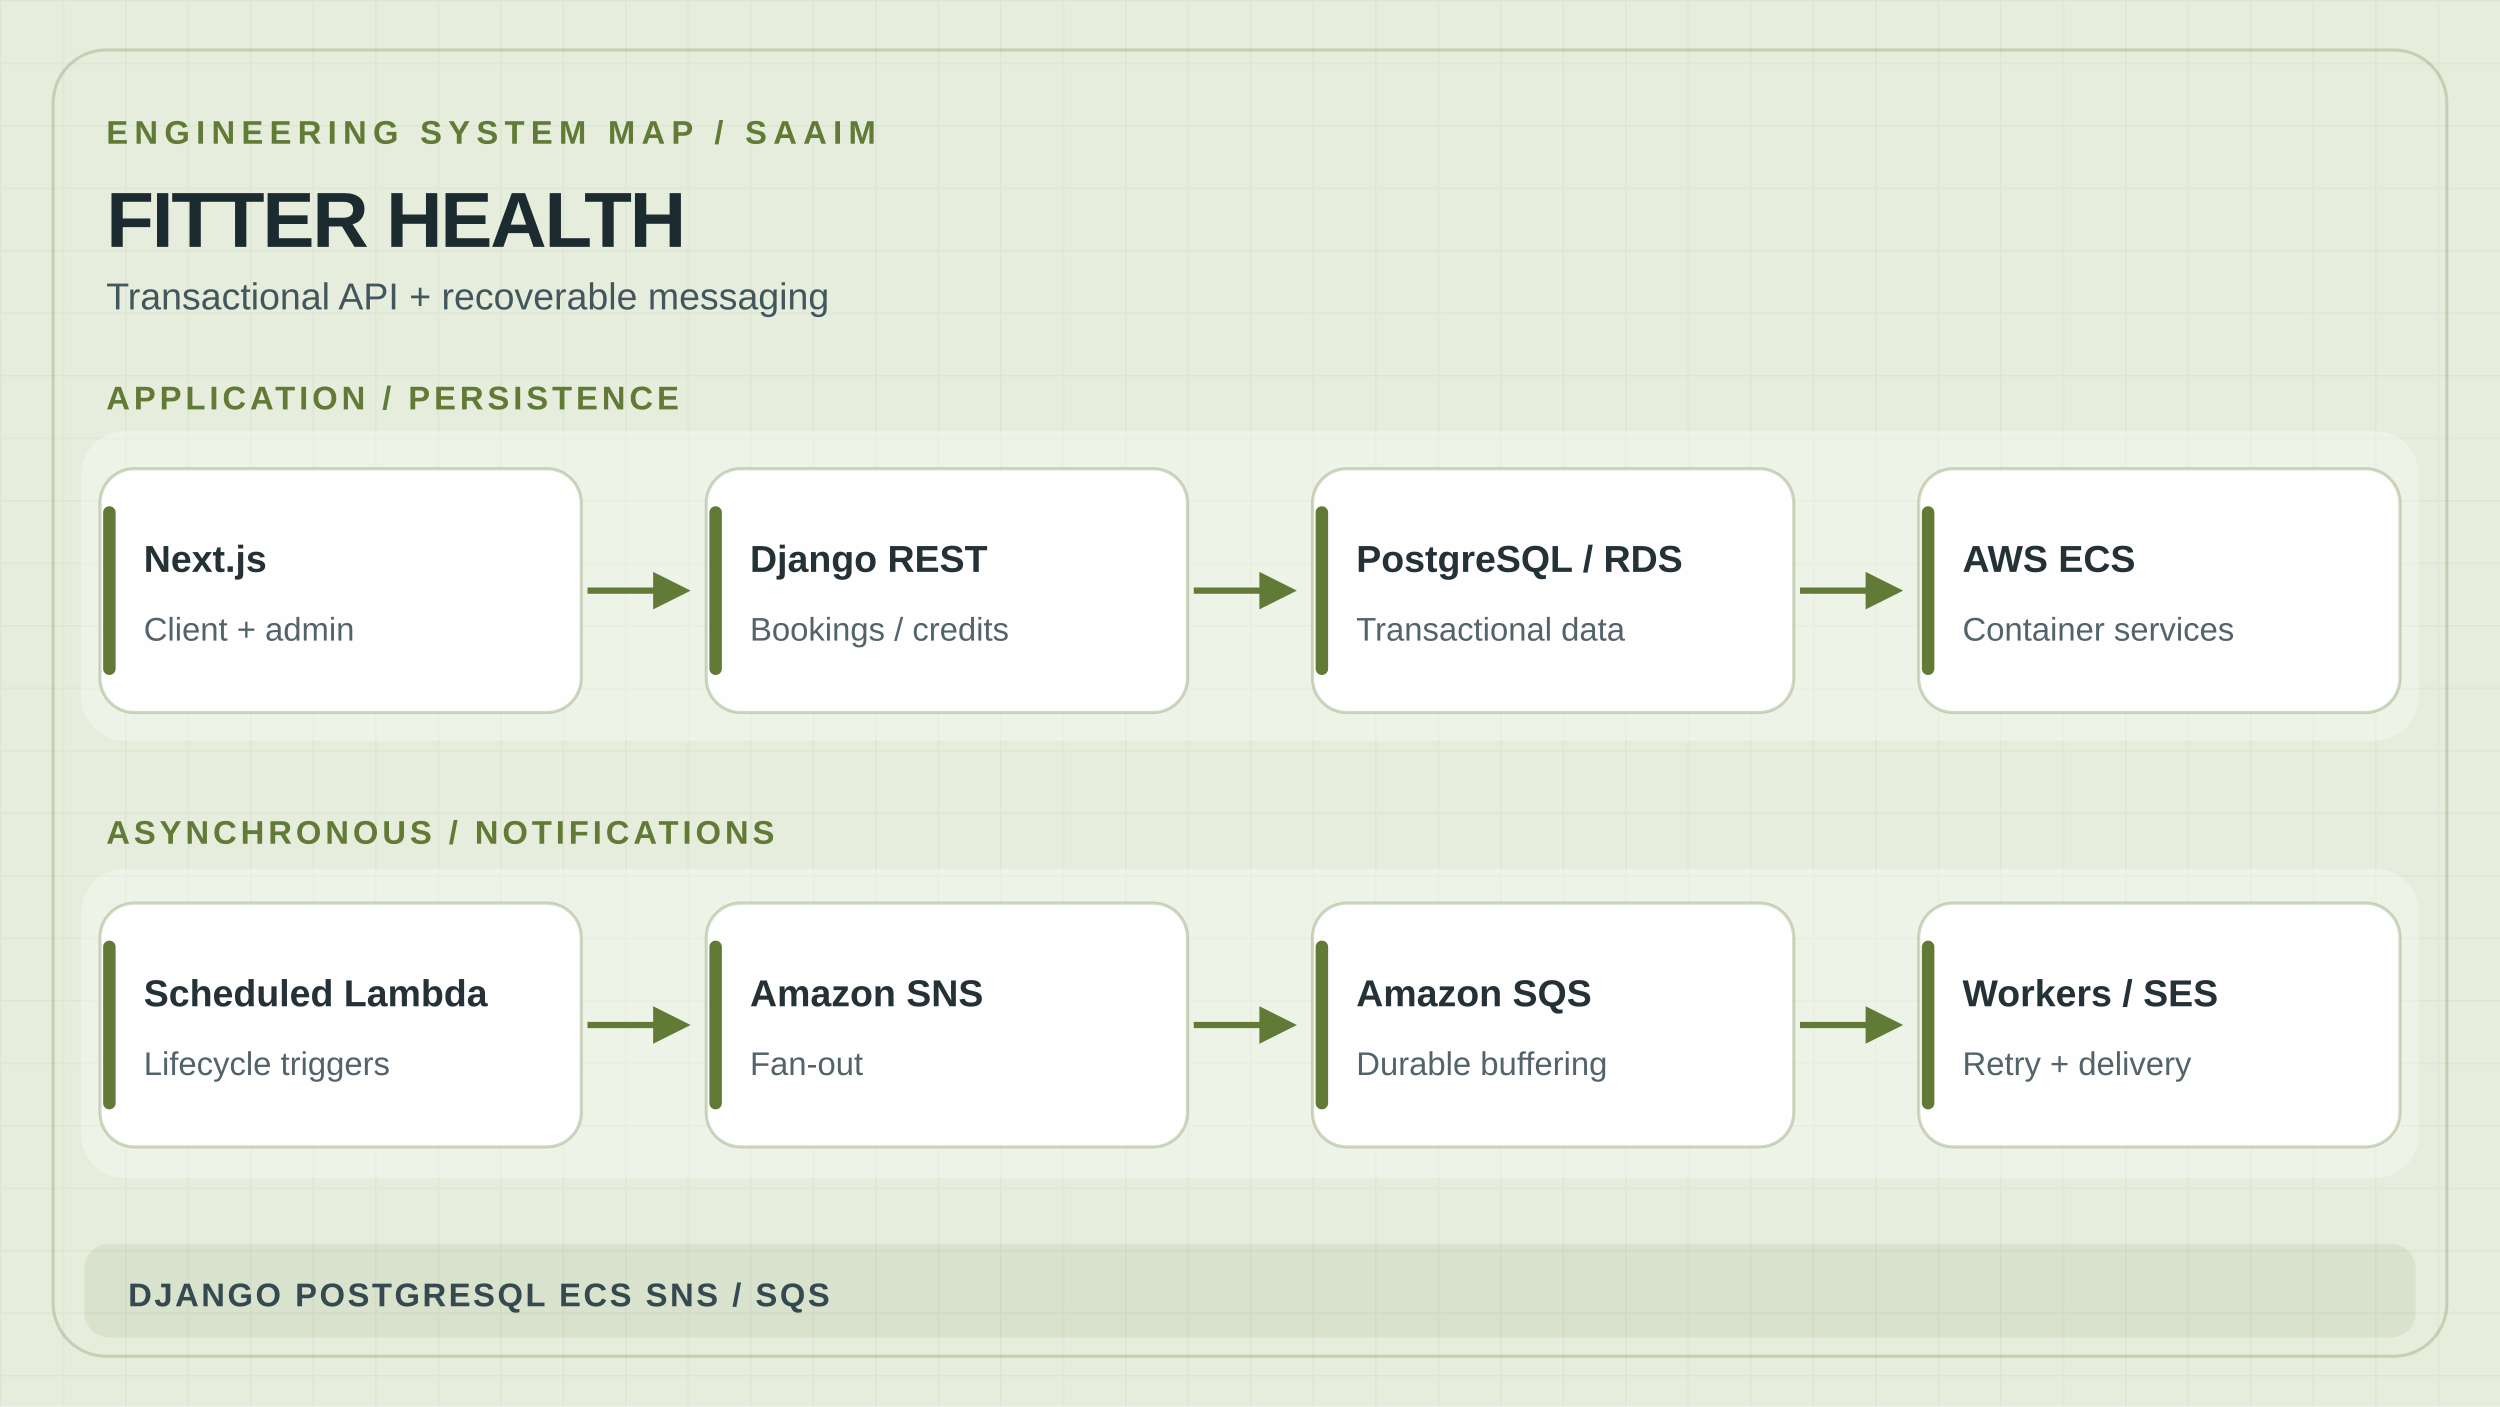
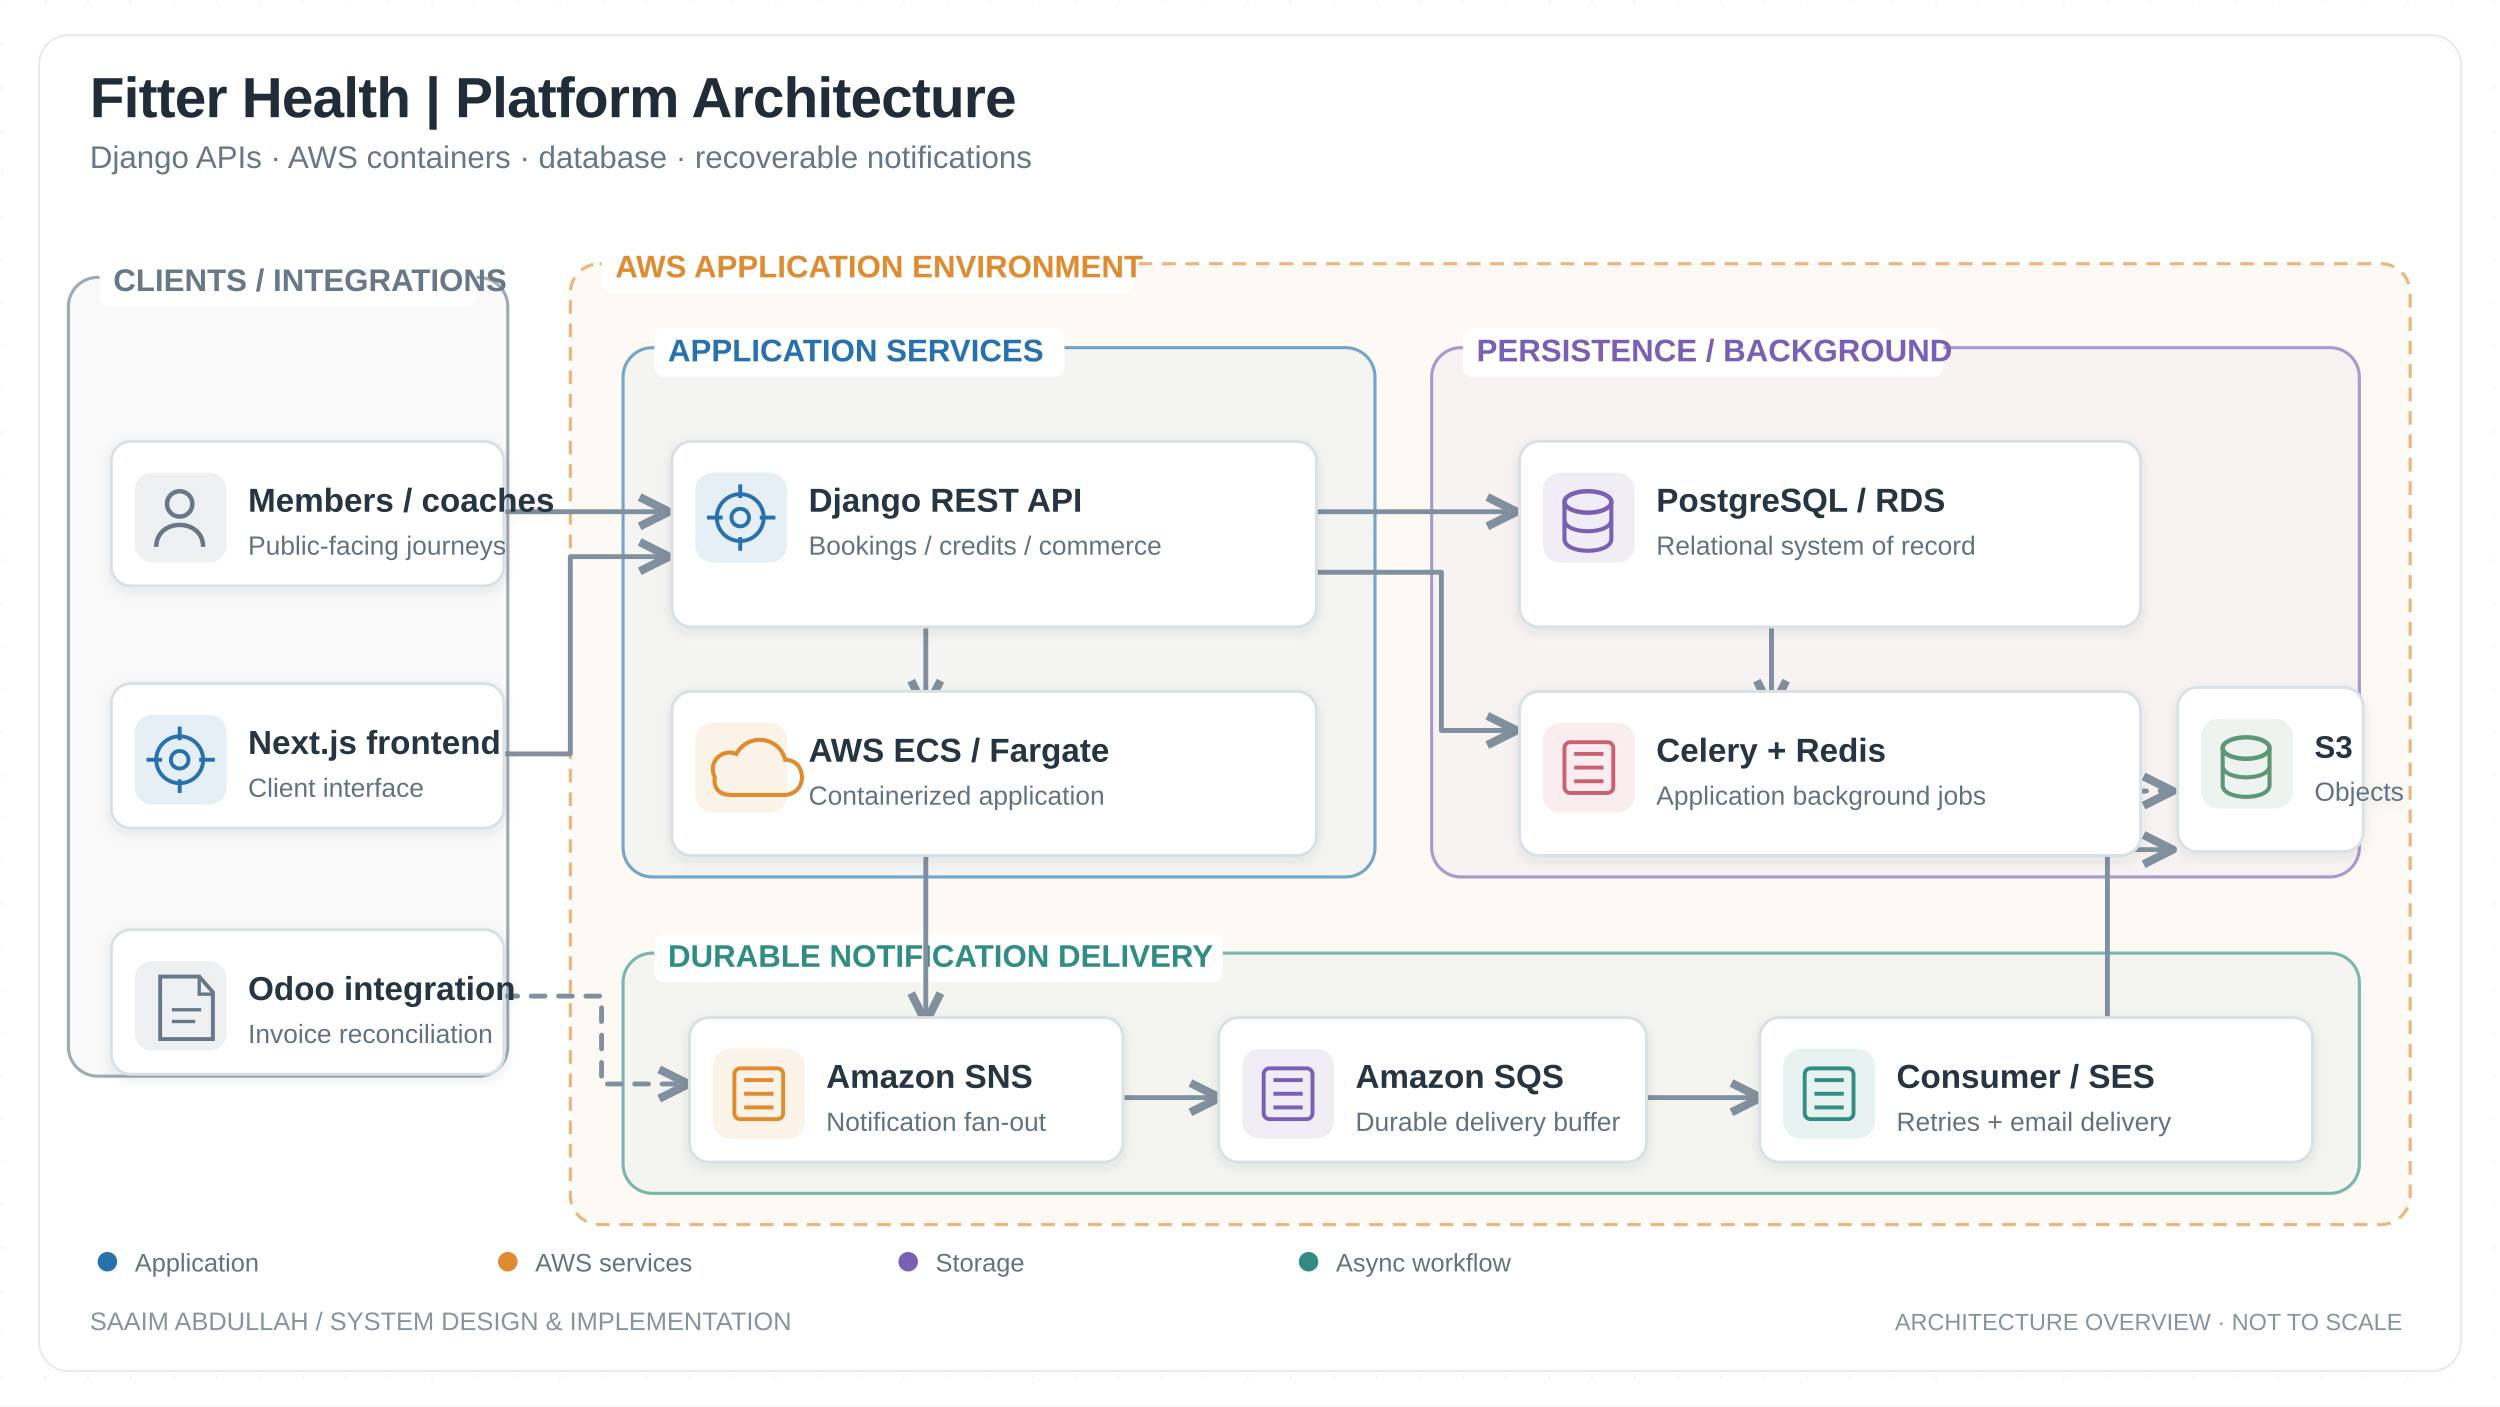
- <svg xmlns="http://www.w3.org/2000/svg" width="800" height="450" viewBox="0 0 800 450" role="img" aria-labelledby="title desc">
+ <svg xmlns="http://www.w3.org/2000/svg" width="1280" height="720" viewBox="0 0 1280 720" role="img" aria-labelledby="t d">
  <defs>
-     <marker id="arrow" markerWidth="6" markerHeight="6" refX="4.5" refY="3" orient="auto">
-       <path d="M0 0 L6 3 L0 6 Z" fill="#617b36" />
+     <filter id="sh" x="-10%" y="-20%" width="120%" height="150%">
+       <feDropShadow dx="0" dy="2" stdDeviation="3" flood-color="#1b324c" flood-opacity=".09" />
+     </filter>
+     <marker id="arr" markerWidth="8" markerHeight="8" refX="6.8" refY="4" orient="auto" markerUnits="strokeWidth">
+       <path d="M1 1L7 4L1 7" fill="none" stroke="#82909e" stroke-width="1.7" stroke-linejoin="round" />
    </marker>
-     <pattern id="grid" width="20" height="20" patternUnits="userSpaceOnUse">
-       <path d="M20 0H0V20" fill="none" stroke="#617b36" stroke-opacity=".055" />
+     <pattern id="p" width="22" height="22" patternUnits="userSpaceOnUse">
+       <circle cx="1" cy="1" r=".8" fill="#e1e5ea" />
    </pattern>
  </defs>
-   <rect width="800" height="450" fill="#e6eddd" />
-   <rect width="800" height="450" fill="url(#grid)" />
-   <rect x="17" y="16" width="766" height="418" rx="17" fill="none" stroke="#617b36" stroke-opacity=".25" />
-   <text x="34" y="46" fill="#617b36" font-family="Arial,Helvetica,sans-serif" font-size="10.5" font-weight="700" letter-spacing="2">ENGINEERING SYSTEM MAP / SAAIM</text>
-   <text x="34" y="79" fill="#1c2b30" font-family="Arial,Helvetica,sans-serif" font-size="25" font-weight="800" letter-spacing="-.7">FITTER HEALTH</text>
-   <text x="34" y="99" fill="#41565d" font-family="Arial,Helvetica,sans-serif" font-size="12">Transactional API + recoverable messaging</text>
-   <g font-family="Arial,Helvetica,sans-serif">
-     <text x="34" y="131" fill="#617b36" font-size="10.5" font-weight="700" letter-spacing="1.25">APPLICATION / PERSISTENCE</text>
-     <rect x="26" y="138" width="748" height="99" rx="14" fill="#ffffff" fill-opacity=".33" />
-     <g>
-       <rect x="32" y="150" width="154" height="78" rx="11" fill="#ffffff" fill-opacity=".94" stroke="#617b36" stroke-opacity=".29" />
-       <rect x="33" y="162" width="4" height="54" rx="2" fill="#617b36" />
-       <text x="46" y="183" font-size="12" font-weight="700" fill="#243136">Next.js</text>
-       <text x="46" y="205" font-size="10.5" fill="#52636a">Client + admin</text>
-     </g>
-     <g>
-       <rect x="226" y="150" width="154" height="78" rx="11" fill="#ffffff" fill-opacity=".94" stroke="#617b36" stroke-opacity=".29" />
-       <rect x="227" y="162" width="4" height="54" rx="2" fill="#617b36" />
-       <text x="240" y="183" font-size="12" font-weight="700" fill="#243136">Django REST</text>
-       <text x="240" y="205" font-size="10.5" fill="#52636a">Bookings / credits</text>
-     </g>
-     <g>
-       <rect x="420" y="150" width="154" height="78" rx="11" fill="#ffffff" fill-opacity=".94" stroke="#617b36" stroke-opacity=".29" />
-       <rect x="421" y="162" width="4" height="54" rx="2" fill="#617b36" />
-       <text x="434" y="183" font-size="12" font-weight="700" fill="#243136">PostgreSQL / RDS</text>
-       <text x="434" y="205" font-size="10.5" fill="#52636a">Transactional data</text>
-     </g>
-     <g>
-       <rect x="614" y="150" width="154" height="78" rx="11" fill="#ffffff" fill-opacity=".94" stroke="#617b36" stroke-opacity=".29" />
-       <rect x="615" y="162" width="4" height="54" rx="2" fill="#617b36" />
-       <text x="628" y="183" font-size="12" font-weight="700" fill="#243136">AWS ECS</text>
-       <text x="628" y="205" font-size="10.5" fill="#52636a">Container services</text>
-     </g>
-     <path d="M188 189 H218" stroke="#617b36" stroke-width="2" fill="none" marker-end="url(#arrow)" />
-     <path d="M382 189 H412" stroke="#617b36" stroke-width="2" fill="none" marker-end="url(#arrow)" />
-     <path d="M576 189 H606" stroke="#617b36" stroke-width="2" fill="none" marker-end="url(#arrow)" />
-     <text x="34" y="270" fill="#617b36" font-size="10.5" font-weight="700" letter-spacing="1.25">ASYNCHRONOUS / NOTIFICATIONS</text>
-     <rect x="26" y="278" width="748" height="99" rx="14" fill="#ffffff" fill-opacity=".33" />
-     <g>
-       <rect x="32" y="289" width="154" height="78" rx="11" fill="#ffffff" fill-opacity=".94" stroke="#617b36" stroke-opacity=".29" />
-       <rect x="33" y="301" width="4" height="54" rx="2" fill="#617b36" />
-       <text x="46" y="322" font-size="12" font-weight="700" fill="#243136">Scheduled Lambda</text>
-       <text x="46" y="344" font-size="10.5" fill="#52636a">Lifecycle triggers</text>
-     </g>
-     <g>
-       <rect x="226" y="289" width="154" height="78" rx="11" fill="#ffffff" fill-opacity=".94" stroke="#617b36" stroke-opacity=".29" />
-       <rect x="227" y="301" width="4" height="54" rx="2" fill="#617b36" />
-       <text x="240" y="322" font-size="12" font-weight="700" fill="#243136">Amazon SNS</text>
-       <text x="240" y="344" font-size="10.5" fill="#52636a">Fan-out</text>
-     </g>
-     <g>
-       <rect x="420" y="289" width="154" height="78" rx="11" fill="#ffffff" fill-opacity=".94" stroke="#617b36" stroke-opacity=".29" />
-       <rect x="421" y="301" width="4" height="54" rx="2" fill="#617b36" />
-       <text x="434" y="322" font-size="12" font-weight="700" fill="#243136">Amazon SQS</text>
-       <text x="434" y="344" font-size="10.5" fill="#52636a">Durable buffering</text>
-     </g>
-     <g>
-       <rect x="614" y="289" width="154" height="78" rx="11" fill="#ffffff" fill-opacity=".94" stroke="#617b36" stroke-opacity=".29" />
-       <rect x="615" y="301" width="4" height="54" rx="2" fill="#617b36" />
-       <text x="628" y="322" font-size="12" font-weight="700" fill="#243136">Workers / SES</text>
-       <text x="628" y="344" font-size="10.5" fill="#52636a">Retry + delivery</text>
-     </g>
-     <path d="M188 328 H218" stroke="#617b36" stroke-width="2" fill="none" marker-end="url(#arrow)" />
-     <path d="M382 328 H412" stroke="#617b36" stroke-width="2" fill="none" marker-end="url(#arrow)" />
-     <path d="M576 328 H606" stroke="#617b36" stroke-width="2" fill="none" marker-end="url(#arrow)" />
-     <rect x="27" y="398" width="746" height="30" rx="8" fill="#617b36" fill-opacity=".10" />
-     <text x="41" y="418" font-size="10.5" font-weight="700" letter-spacing=".8" fill="#354a50">DJANGO   POSTGRESQL   ECS   SNS / SQS</text>
+   <rect width="1280" height="720" fill="#ffffff" />
+   <rect width="1280" height="720" fill="url(#p)" opacity=".38" />
+   <rect x="20" y="18" width="1240" height="684" fill="#fff" stroke="#e6e9ed" rx="15" />
+   <text x="46" y="60" font-family="Arial,Helvetica,sans-serif" font-size="29" font-weight="750" letter-spacing="-.4" fill="#202c37">Fitter Health | Platform Architecture</text>
+   <text x="46" y="86" font-family="Arial,Helvetica,sans-serif" font-size="16" fill="#667788">Django APIs · AWS containers · database · recoverable notifications</text>
+   <g>
+     <rect x="35" y="142" width="225" height="409" rx="15" fill="#687889" fill-opacity=".040" stroke="#687889" stroke-opacity=".62" stroke-width="1.6" />
+     <rect x="51" y="132" width="193" height="25" rx="5" fill="#fff" />
+     <text x="58" y="149" font-family="Arial,Helvetica,sans-serif" font-size="16" font-weight="700" fill="#687889">CLIENTS / INTEGRATIONS</text>
  </g>
+   <g>
+     <rect x="292" y="135" width="942" height="492" rx="15" fill="#df8b2f" fill-opacity=".040" stroke="#df8b2f" stroke-opacity=".62" stroke-width="1.6" stroke-dasharray="7 5" />
+     <rect x="308" y="125" width="273" height="25" rx="5" fill="#fff" />
+     <text x="315" y="142" font-family="Arial,Helvetica,sans-serif" font-size="16" font-weight="700" fill="#df8b2f">AWS APPLICATION ENVIRONMENT</text>
+   </g>
+   <g>
+     <rect x="319" y="178" width="385" height="271" rx="15" fill="#2671ae" fill-opacity=".040" stroke="#2671ae" stroke-opacity=".62" stroke-width="1.6" />
+     <rect x="335" y="168" width="210" height="25" rx="5" fill="#fff" />
+     <text x="342" y="185" font-family="Arial,Helvetica,sans-serif" font-size="16" font-weight="700" fill="#2671ae">APPLICATION SERVICES</text>
+   </g>
+   <g>
+     <rect x="733" y="178" width="475" height="271" rx="15" fill="#7960b5" fill-opacity=".040" stroke="#7960b5" stroke-opacity=".62" stroke-width="1.6" />
+     <rect x="749" y="168" width="246" height="25" rx="5" fill="#fff" />
+     <text x="756" y="185" font-family="Arial,Helvetica,sans-serif" font-size="16" font-weight="700" fill="#7960b5">PERSISTENCE / BACKGROUND</text>
+   </g>
+   <g>
+     <rect x="319" y="488" width="889" height="123" rx="15" fill="#318d84" fill-opacity=".040" stroke="#318d84" stroke-opacity=".62" stroke-width="1.6" />
+     <rect x="335" y="478" width="291" height="25" rx="5" fill="#fff" />
+     <text x="342" y="495" font-family="Arial,Helvetica,sans-serif" font-size="16" font-weight="700" fill="#318d84">DURABLE NOTIFICATION DELIVERY</text>
+   </g>
+   <g>
+     <path d="M258 262H342" fill="none" stroke="#81909e" stroke-width="2.5" stroke-linecap="round" stroke-linejoin="round" marker-end="url(#arr)" />
+   </g>
+   <g>
+     <path d="M258 386H292V285H342" fill="none" stroke="#81909e" stroke-width="2.5" stroke-linecap="round" stroke-linejoin="round" marker-end="url(#arr)" />
+   </g>
+   <g>
+     <path d="M674 262H776" fill="none" stroke="#81909e" stroke-width="2.5" stroke-linecap="round" stroke-linejoin="round" marker-end="url(#arr)" />
+   </g>
+   <g>
+     <path d="M674 293H738V374H776" fill="none" stroke="#81909e" stroke-width="2.5" stroke-linecap="round" stroke-linejoin="round" marker-end="url(#arr)" />
+   </g>
+   <g>
+     <path d="M474 321V363" fill="none" stroke="#81909e" stroke-width="2.5" stroke-linecap="round" stroke-linejoin="round" marker-end="url(#arr)" />
+   </g>
+   <g>
+     <path d="M907 321V363" fill="none" stroke="#81909e" stroke-width="2.5" stroke-linecap="round" stroke-linejoin="round" marker-end="url(#arr)" />
+   </g>
+   <g>
+     <path d="M474 438V523" fill="none" stroke="#81909e" stroke-width="2.5" stroke-linecap="round" stroke-linejoin="round" marker-end="url(#arr)" />
+   </g>
+   <g>
+     <path d="M575 562H624" fill="none" stroke="#81909e" stroke-width="2.5" stroke-linecap="round" stroke-linejoin="round" marker-end="url(#arr)" />
+   </g>
+   <g>
+     <path d="M843 562H901" fill="none" stroke="#81909e" stroke-width="2.5" stroke-linecap="round" stroke-linejoin="round" marker-end="url(#arr)" />
+   </g>
+   <g>
+     <path d="M1079 520V435H1112" fill="none" stroke="#81909e" stroke-width="2.5" stroke-linecap="round" stroke-linejoin="round" marker-end="url(#arr)" />
+   </g>
+   <g>
+     <path d="M1064 405H1112" fill="none" stroke="#81909e" stroke-width="2.5" stroke-linecap="round" stroke-linejoin="round" marker-end="url(#arr)" stroke-dasharray="7 7" />
+   </g>
+   <g>
+     <path d="M258 510H308V555H352" fill="none" stroke="#81909e" stroke-width="2.5" stroke-linecap="round" stroke-linejoin="round" marker-end="url(#arr)" stroke-dasharray="7 7" />
+   </g>
+   <g id="users" filter="url(#sh)">
+     <rect x="57" y="226" width="201" height="74" rx="10" fill="#fff" stroke="#d9e0e6" stroke-width="1.5" />
+     <rect x="69" y="242" width="47" height="46" rx="9" fill="#687889" fill-opacity=".11" />
+     <circle cx="92" cy="258" r="6.5" fill="none" stroke="#687889" stroke-width="2.3" />
+     <path d="M80 280c0-15 24-15 24 0" fill="none" stroke="#687889" stroke-width="2.3" />
+     <text x="127" y="262" font-family="Arial,Helvetica,sans-serif" font-weight="700" font-size="17" fill="#273442">Members / coaches</text>
+     <text x="127" y="284" font-family="Arial,Helvetica,sans-serif" font-size="13.5" fill="#627282">Public-facing journeys</text>
+   </g>
+   <g id="next" filter="url(#sh)">
+     <rect x="57" y="350" width="201" height="74" rx="10" fill="#fff" stroke="#d9e0e6" stroke-width="1.5" />
+     <rect x="69" y="366" width="47" height="46" rx="9" fill="#2671ae" fill-opacity=".11" />
+     <circle cx="92" cy="389" r="12" fill="none" stroke="#2671ae" stroke-width="2" />
+     <circle cx="92" cy="389" r="4.5" fill="none" stroke="#2671ae" stroke-width="2" />
+     <path d="M92 372v7m0 20v7m-17-17h8m19 0h8" stroke="#2671ae" stroke-width="2" />
+     <text x="127" y="386" font-family="Arial,Helvetica,sans-serif" font-weight="700" font-size="17" fill="#273442">Next.js frontend</text>
+     <text x="127" y="408" font-family="Arial,Helvetica,sans-serif" font-size="13.5" fill="#627282">Client interface</text>
+   </g>
+   <g id="odoo" filter="url(#sh)">
+     <rect x="57" y="476" width="201" height="74" rx="10" fill="#fff" stroke="#d9e0e6" stroke-width="1.5" />
+     <rect x="69" y="492" width="47" height="46" rx="9" fill="#687889" fill-opacity=".11" />
+     <path d="M82 500h20l7 8v24H82Z" fill="none" stroke="#687889" stroke-width="2" />
+     <path d="M102 500v9h7M88 517h15M88 523h12" fill="none" stroke="#687889" stroke-width="1.7" />
+     <text x="127" y="512" font-family="Arial,Helvetica,sans-serif" font-weight="700" font-size="17" fill="#273442">Odoo integration</text>
+     <text x="127" y="534" font-family="Arial,Helvetica,sans-serif" font-size="13.5" fill="#627282">Invoice reconciliation</text>
+   </g>
+   <g id="api" filter="url(#sh)">
+     <rect x="344" y="226" width="330" height="95" rx="10" fill="#fff" stroke="#d9e0e6" stroke-width="1.5" />
+     <rect x="356" y="242" width="47" height="46" rx="9" fill="#2671ae" fill-opacity=".11" />
+     <circle cx="379" cy="265" r="12" fill="none" stroke="#2671ae" stroke-width="2" />
+     <circle cx="379" cy="265" r="4.5" fill="none" stroke="#2671ae" stroke-width="2" />
+     <path d="M379 248v7m0 20v7m-17-17h8m19 0h8" stroke="#2671ae" stroke-width="2" />
+     <text x="414" y="262" font-family="Arial,Helvetica,sans-serif" font-weight="700" font-size="17" fill="#273442">Django REST API</text>
+     <text x="414" y="284" font-family="Arial,Helvetica,sans-serif" font-size="13.5" fill="#627282">Bookings / credits / commerce</text>
+   </g>
+   <g id="ecs" filter="url(#sh)">
+     <rect x="344" y="354" width="330" height="84" rx="10" fill="#fff" stroke="#d9e0e6" stroke-width="1.5" />
+     <rect x="356" y="370" width="47" height="46" rx="9" fill="#df8b2f" fill-opacity=".11" />
+     <path d="M366 398c-4-8 4-15 11-12 6-11 22-9 25 3 11 0 12 17 0 18H374c-5 0-9-3-8-9Z" fill="none" stroke="#df8b2f" stroke-width="2.1" />
+     <text x="414" y="390" font-family="Arial,Helvetica,sans-serif" font-weight="700" font-size="17" fill="#273442">AWS ECS / Fargate</text>
+     <text x="414" y="412" font-family="Arial,Helvetica,sans-serif" font-size="13.5" fill="#627282">Containerized application</text>
+   </g>
+   <g id="db" filter="url(#sh)">
+     <rect x="778" y="226" width="318" height="95" rx="10" fill="#fff" stroke="#d9e0e6" stroke-width="1.5" />
+     <rect x="790" y="242" width="47" height="46" rx="9" fill="#7960b5" fill-opacity=".11" />
+     <ellipse cx="813" cy="257" rx="12" ry="5.5" fill="none" stroke="#7960b5" stroke-width="2.3" />
+     <path d="M801 257v19c0 8 24 8 24 0V257M801 266c0 8 24 8 24 0" fill="none" stroke="#7960b5" stroke-width="2.1" />
+     <text x="848" y="262" font-family="Arial,Helvetica,sans-serif" font-weight="700" font-size="17" fill="#273442">PostgreSQL / RDS</text>
+     <text x="848" y="284" font-family="Arial,Helvetica,sans-serif" font-size="13.5" fill="#627282">Relational system of record</text>
+   </g>
+   <g id="celery" filter="url(#sh)">
+     <rect x="778" y="354" width="318" height="84" rx="10" fill="#fff" stroke="#d9e0e6" stroke-width="1.5" />
+     <rect x="790" y="370" width="47" height="46" rx="9" fill="#cb6172" fill-opacity=".11" />
+     <rect x="801" y="380" width="25" height="26" rx="3" fill="none" stroke="#cb6172" stroke-width="2" />
+     <path d="M806 386h15M806 393h15M806 400h15" stroke="#cb6172" stroke-width="2" />
+     <text x="848" y="390" font-family="Arial,Helvetica,sans-serif" font-weight="700" font-size="17" fill="#273442">Celery + Redis</text>
+     <text x="848" y="412" font-family="Arial,Helvetica,sans-serif" font-size="13.5" fill="#627282">Application background jobs</text>
+   </g>
+   <g id="sns" filter="url(#sh)">
+     <rect x="353" y="521" width="222" height="74" rx="10" fill="#fff" stroke="#d9e0e6" stroke-width="1.5" />
+     <rect x="365" y="537" width="47" height="46" rx="9" fill="#df8b2f" fill-opacity=".11" />
+     <rect x="376" y="547" width="25" height="26" rx="3" fill="none" stroke="#df8b2f" stroke-width="2" />
+     <path d="M381 553h15M381 560h15M381 567h15" stroke="#df8b2f" stroke-width="2" />
+     <text x="423" y="557" font-family="Arial,Helvetica,sans-serif" font-weight="700" font-size="17" fill="#273442">Amazon SNS</text>
+     <text x="423" y="579" font-family="Arial,Helvetica,sans-serif" font-size="13.5" fill="#627282">Notification fan-out</text>
+   </g>
+   <g id="sqs" filter="url(#sh)">
+     <rect x="624" y="521" width="219" height="74" rx="10" fill="#fff" stroke="#d9e0e6" stroke-width="1.5" />
+     <rect x="636" y="537" width="47" height="46" rx="9" fill="#7960b5" fill-opacity=".11" />
+     <rect x="647" y="547" width="25" height="26" rx="3" fill="none" stroke="#7960b5" stroke-width="2" />
+     <path d="M652 553h15M652 560h15M652 567h15" stroke="#7960b5" stroke-width="2" />
+     <text x="694" y="557" font-family="Arial,Helvetica,sans-serif" font-weight="700" font-size="17" fill="#273442">Amazon SQS</text>
+     <text x="694" y="579" font-family="Arial,Helvetica,sans-serif" font-size="13.5" fill="#627282">Durable delivery buffer</text>
+   </g>
+   <g id="worker" filter="url(#sh)">
+     <rect x="901" y="521" width="283" height="74" rx="10" fill="#fff" stroke="#d9e0e6" stroke-width="1.5" />
+     <rect x="913" y="537" width="47" height="46" rx="9" fill="#318d84" fill-opacity=".11" />
+     <rect x="924" y="547" width="25" height="26" rx="3" fill="none" stroke="#318d84" stroke-width="2" />
+     <path d="M929 553h15M929 560h15M929 567h15" stroke="#318d84" stroke-width="2" />
+     <text x="971" y="557" font-family="Arial,Helvetica,sans-serif" font-weight="700" font-size="17" fill="#273442">Consumer / SES</text>
+     <text x="971" y="579" font-family="Arial,Helvetica,sans-serif" font-size="13.5" fill="#627282">Retries + email delivery</text>
+   </g>
+   <g id="s3" filter="url(#sh)">
+     <rect x="1115" y="352" width="95" height="84" rx="10" fill="#fff" stroke="#d9e0e6" stroke-width="1.5" />
+     <rect x="1127" y="368" width="47" height="46" rx="9" fill="#5f9675" fill-opacity=".11" />
+     <ellipse cx="1150" cy="383" rx="12" ry="5.5" fill="none" stroke="#5f9675" stroke-width="2.3" />
+     <path d="M1138 383v19c0 8 24 8 24 0V383M1138 392c0 8 24 8 24 0" fill="none" stroke="#5f9675" stroke-width="2.1" />
+     <text x="1185" y="388" font-family="Arial,Helvetica,sans-serif" font-weight="700" font-size="16" fill="#273442">S3</text>
+     <text x="1185" y="410" font-family="Arial,Helvetica,sans-serif" font-size="13.5" fill="#627282">Objects</text>
+   </g>
+   <g font-family="Arial,Helvetica,sans-serif" font-size="13">
+     <circle cx="55" cy="646" r="5" fill="#2671ae" />
+     <text x="69" y="651" fill="#65737f">Application</text>
+     <circle cx="260" cy="646" r="5" fill="#df8b2f" />
+     <text x="274" y="651" fill="#65737f">AWS services</text>
+     <circle cx="465" cy="646" r="5" fill="#7960b5" />
+     <text x="479" y="651" fill="#65737f">Storage</text>
+     <circle cx="670" cy="646" r="5" fill="#318d84" />
+     <text x="684" y="651" fill="#65737f">Async workflow</text>
+   </g>
+   <text x="46" y="681" font-family="Arial,Helvetica,sans-serif" font-size="13" fill="#87939d">SAAIM ABDULLAH  /  SYSTEM DESIGN &amp; IMPLEMENTATION</text>
+   <text x="1230" y="681" text-anchor="end" font-family="Arial,Helvetica,sans-serif" font-size="12" fill="#87939d">ARCHITECTURE OVERVIEW · NOT TO SCALE</text>
</svg>
